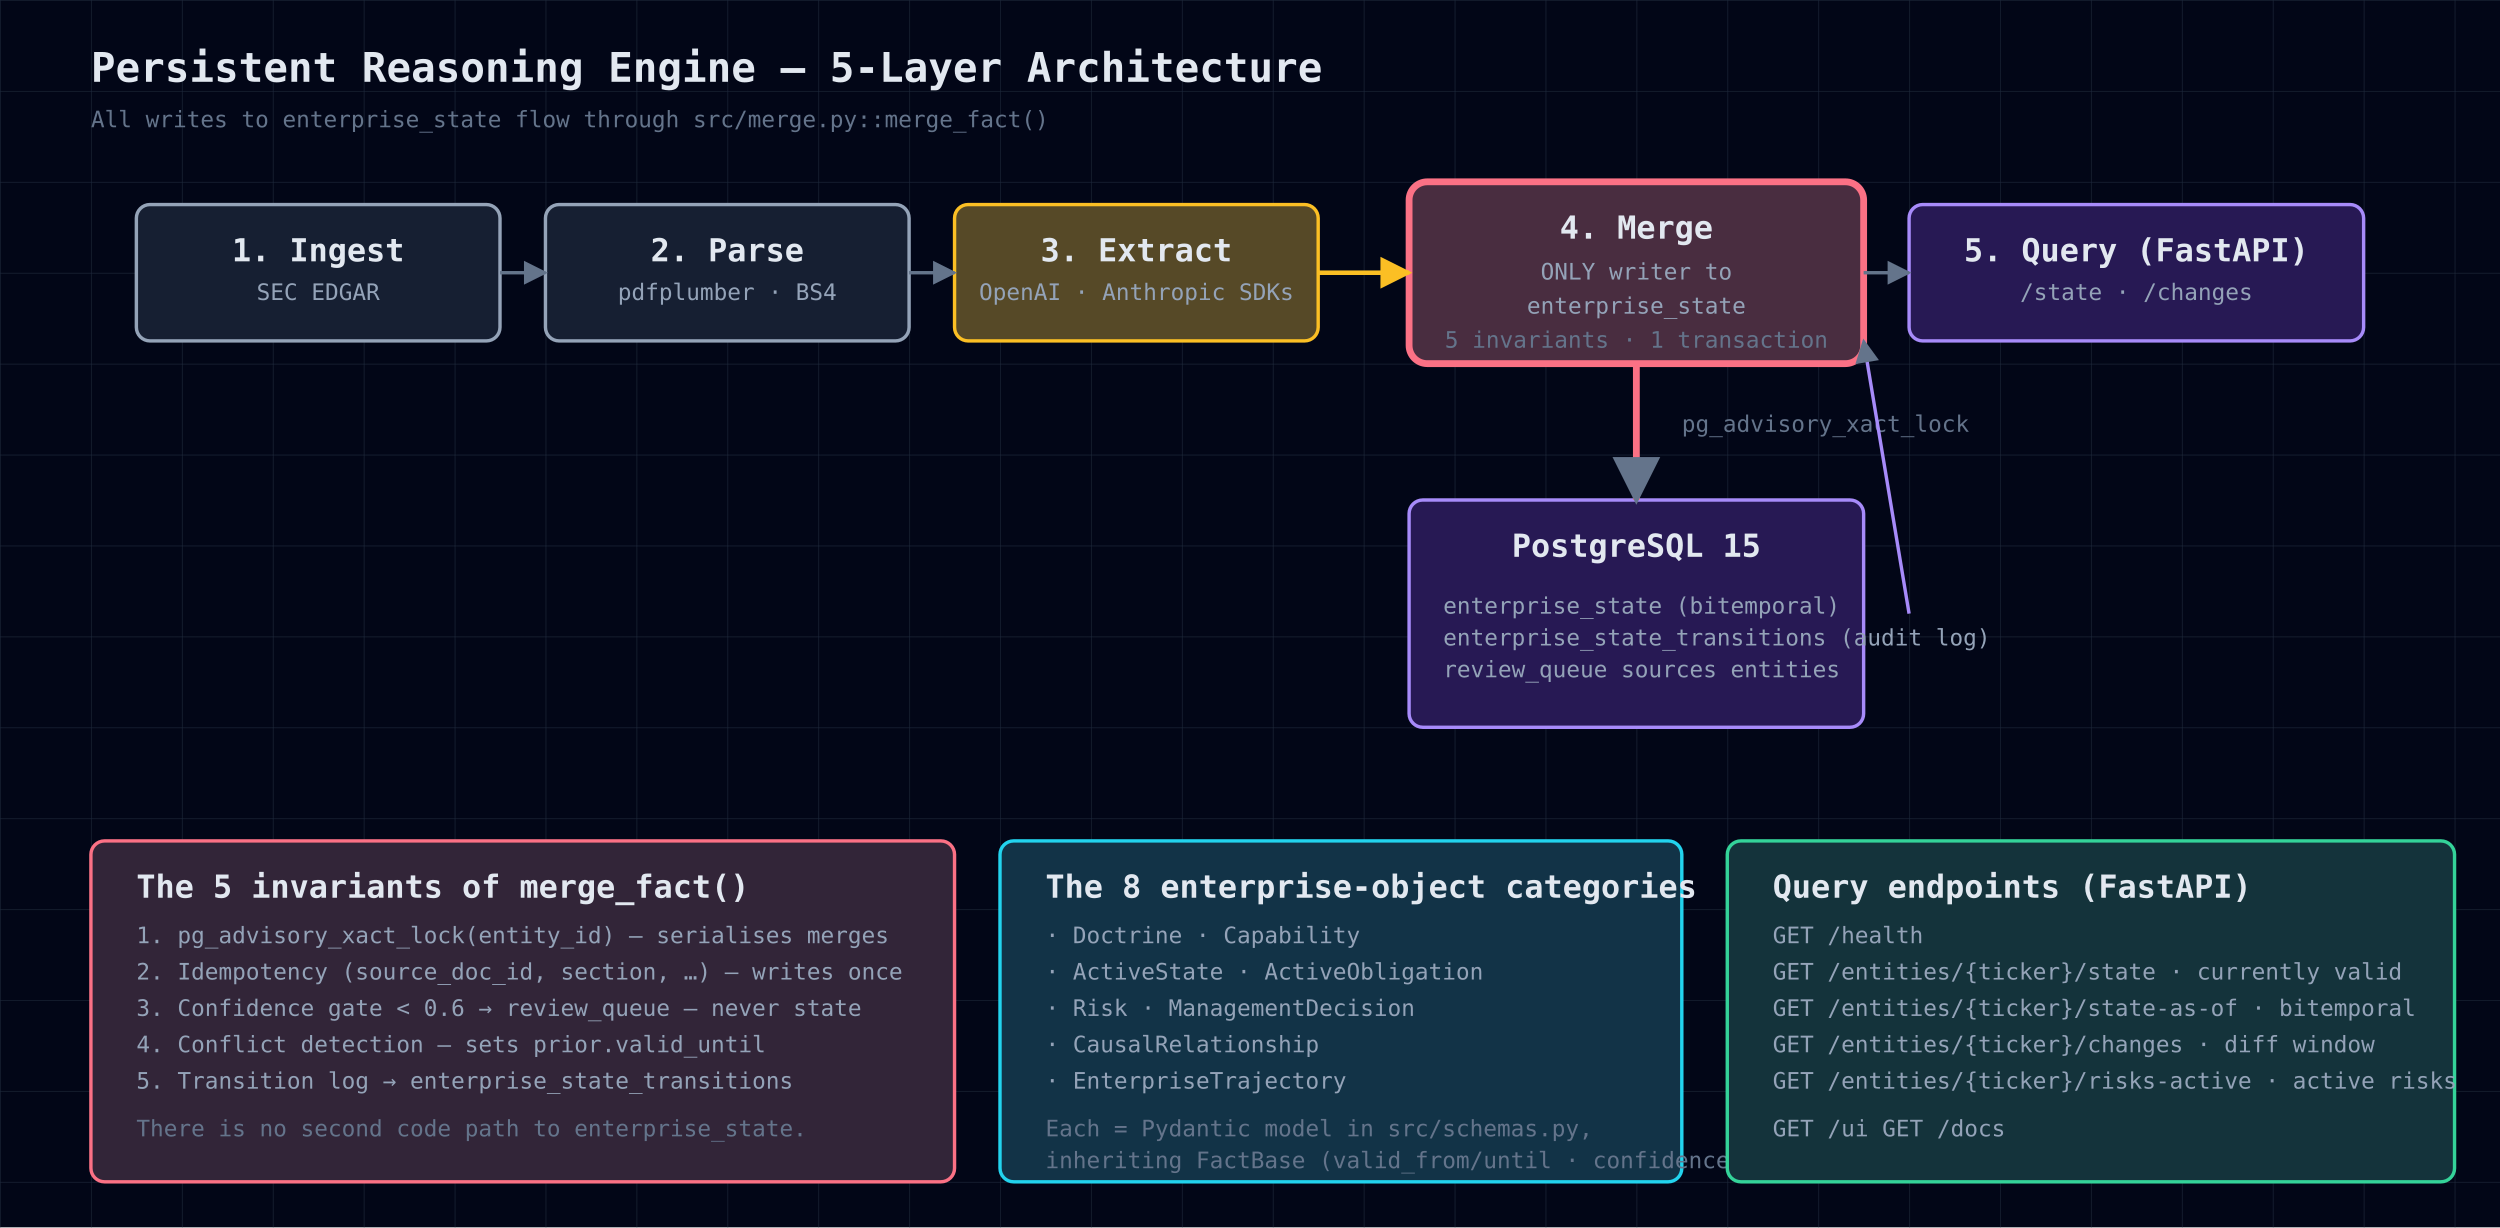
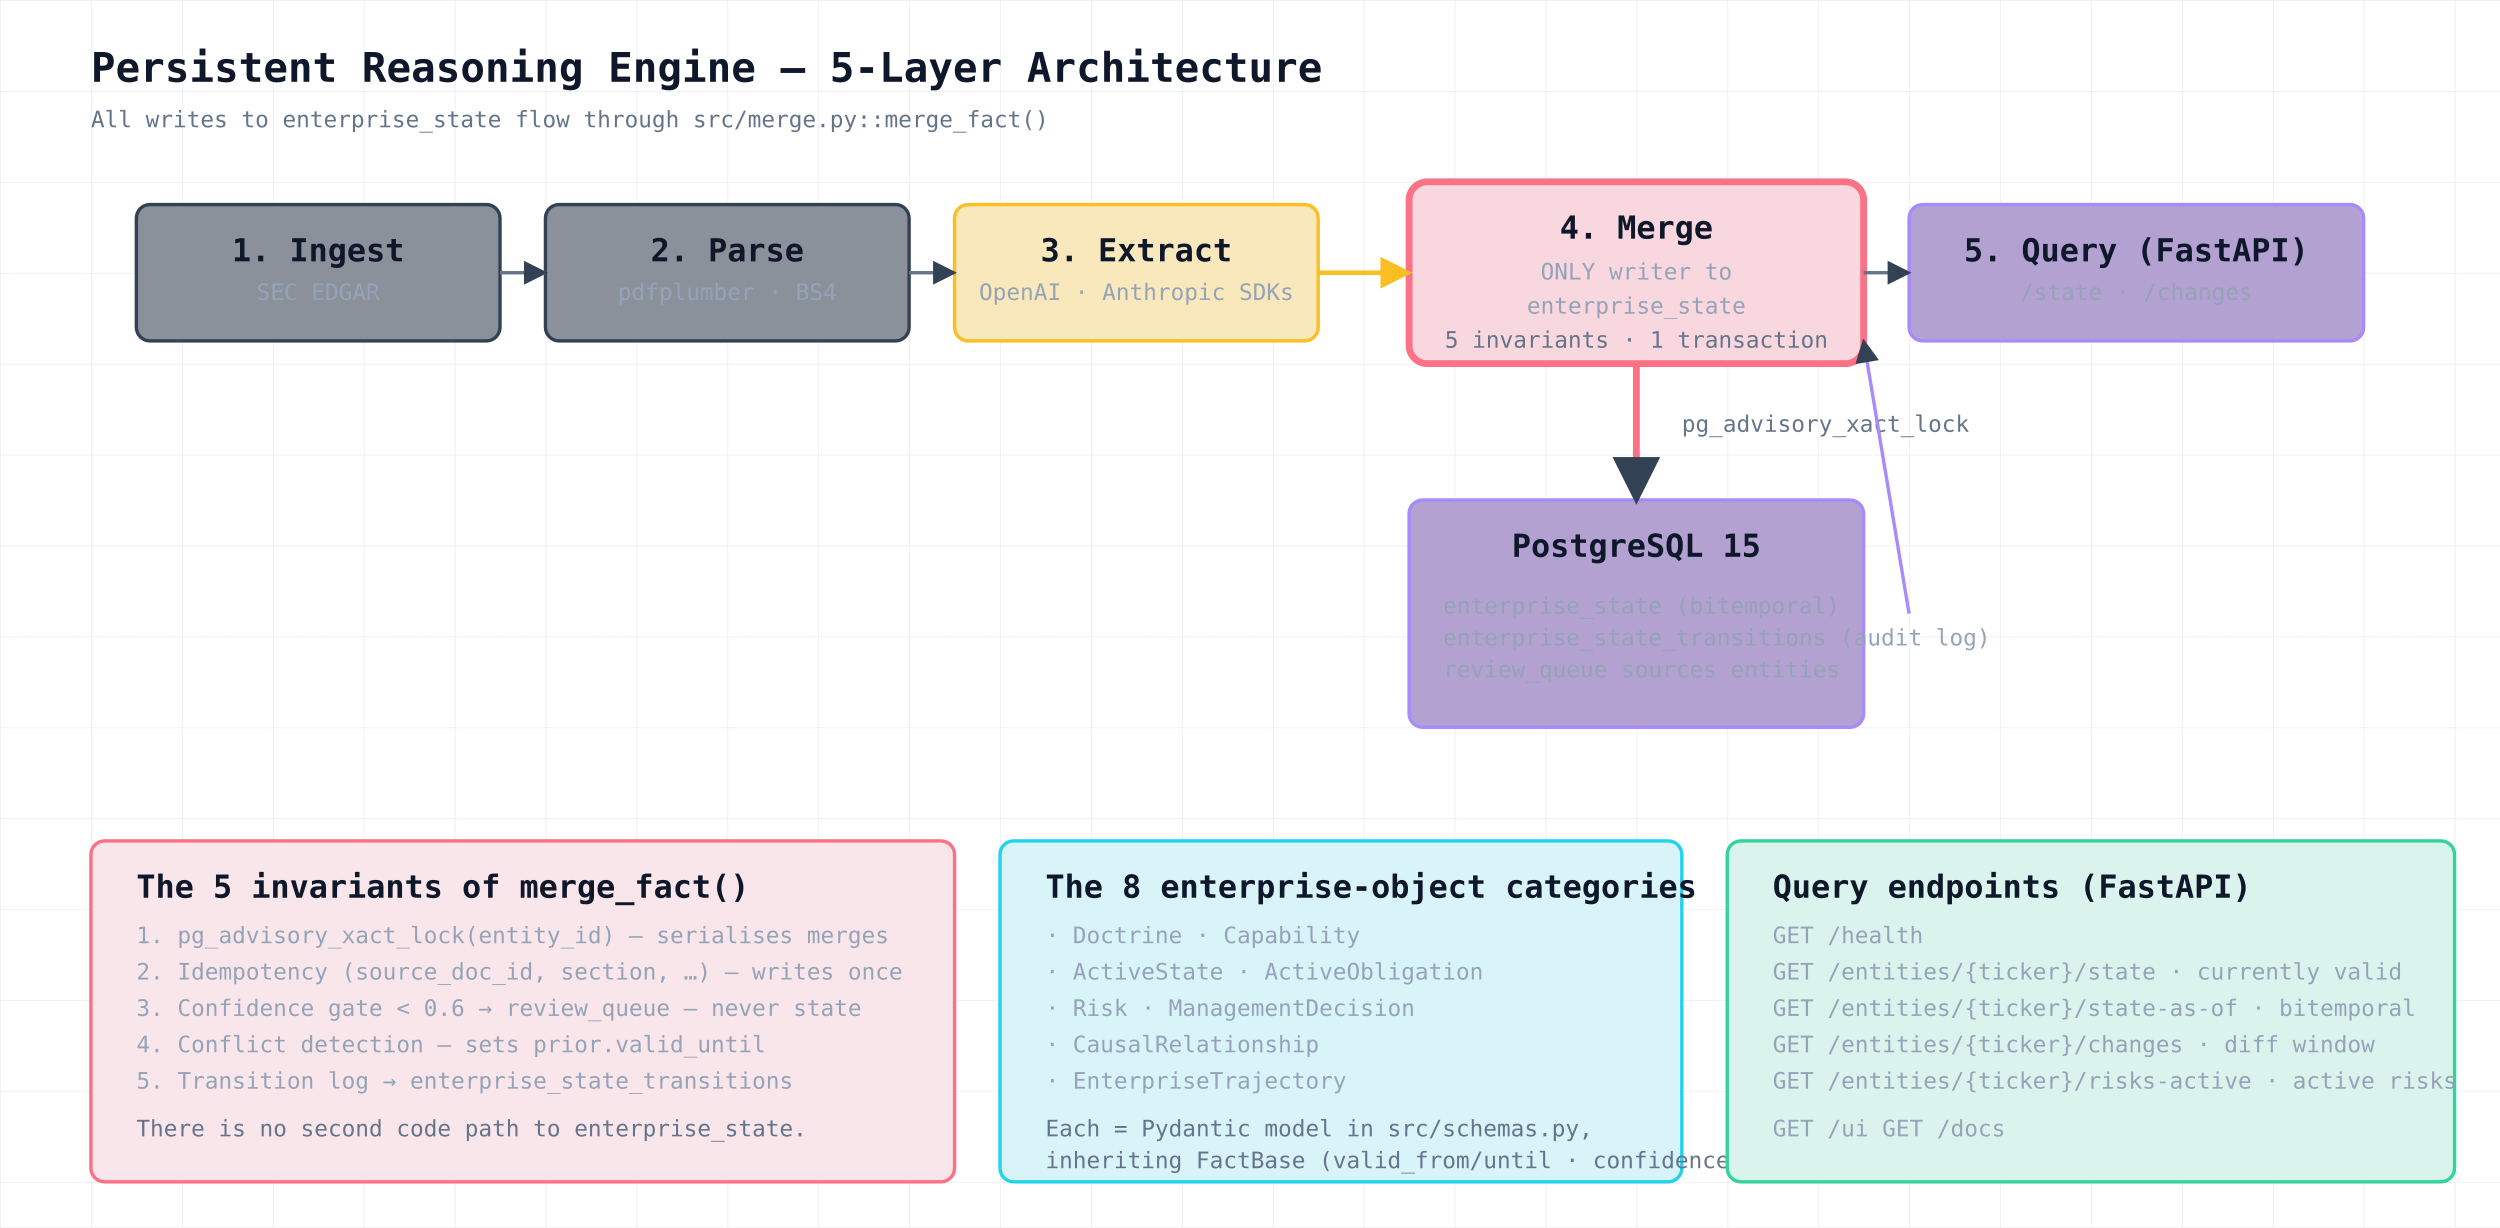
<svg xmlns="http://www.w3.org/2000/svg" viewBox="0 0 1100 540" width="1100" height="540">
  <defs>
    <pattern id="grid" width="40" height="40" patternUnits="userSpaceOnUse">
-       <path d="M 40 0 L 0 0 0 40" fill="none" stroke="#1e293b" stroke-width="0.5" />
+       <path d="M 40 0 L 0 0 0 40" fill="none" stroke="#e2e8f0" stroke-width="0.5" />
    </pattern>
    <marker id="arrow" viewBox="0 0 10 10" refX="9" refY="5" markerWidth="7" markerHeight="7" orient="auto-start-reverse">
-       <path d="M 0 0 L 10 5 L 0 10 z" fill="#64748b" />
+       <path d="M 0 0 L 10 5 L 0 10 z" fill="#334155" />
    </marker>
    <marker id="arrow-amber" viewBox="0 0 10 10" refX="9" refY="5" markerWidth="7" markerHeight="7" orient="auto-start-reverse">
      <path d="M 0 0 L 10 5 L 0 10 z" fill="#fbbf24" />
    </marker>
    <style>
-       .layer-name { font: 600 14px ui-monospace, "SF Mono", monospace; fill: #e2e8f0; }
+       .layer-name { font: 600 14px ui-monospace, "SF Mono", monospace; fill: #0f172a; }
      .layer-sub  { font: 10px ui-monospace, "SF Mono", monospace; fill: #94a3b8; }
-       .legend     { font: 11px ui-monospace, "SF Mono", monospace; fill: #cbd5e1; }
-       .title      { font: 700 18px ui-monospace, "SF Mono", monospace; fill: #e2e8f0; }
+       .legend     { font: 11px ui-monospace, "SF Mono", monospace; fill: #1e293b; }
+       .title      { font: 700 18px ui-monospace, "SF Mono", monospace; fill: #0f172a; }
      .footnote   { font: 10px ui-monospace, "SF Mono", monospace; fill: #64748b; }
    </style>
  </defs>
-   <rect width="1100" height="540" fill="#020617" />
+   <rect width="1100" height="540" fill="#ffffff" />
  <rect width="1100" height="540" fill="url(#grid)" />
  <text x="40" y="36" class="title">Persistent Reasoning Engine — 5-Layer Architecture</text>
  <text x="40" y="56" class="footnote">All writes to enterprise_state flow through src/merge.py::merge_fact()</text>
  <g>
-     <rect x="60" y="90" width="160" height="60" rx="6" fill="#0f172a" />
-     <rect x="60" y="90" width="160" height="60" rx="6" fill="rgba(30,41,59,0.5)" stroke="#94a3b8" stroke-width="1.5" />
+     <rect x="60" y="90" width="160" height="60" rx="6" fill="#f8fafc" />
+     <rect x="60" y="90" width="160" height="60" rx="6" fill="rgba(30,41,59,0.5)" stroke="#334155" stroke-width="1.5" />
    <text x="140" y="115" class="layer-name" text-anchor="middle">1. Ingest</text>
    <text x="140" y="132" class="layer-sub" text-anchor="middle">SEC EDGAR</text>
-     <rect x="240" y="90" width="160" height="60" rx="6" fill="#0f172a" />
-     <rect x="240" y="90" width="160" height="60" rx="6" fill="rgba(30,41,59,0.5)" stroke="#94a3b8" stroke-width="1.5" />
+     <rect x="240" y="90" width="160" height="60" rx="6" fill="#f8fafc" />
+     <rect x="240" y="90" width="160" height="60" rx="6" fill="rgba(30,41,59,0.5)" stroke="#334155" stroke-width="1.5" />
    <text x="320" y="115" class="layer-name" text-anchor="middle">2. Parse</text>
    <text x="320" y="132" class="layer-sub" text-anchor="middle">pdfplumber · BS4</text>
-     <rect x="420" y="90" width="160" height="60" rx="6" fill="#0f172a" />
+     <rect x="420" y="90" width="160" height="60" rx="6" fill="#f8fafc" />
    <rect x="420" y="90" width="160" height="60" rx="6" fill="rgba(251,191,36,0.3)" stroke="#fbbf24" stroke-width="1.5" />
    <text x="500" y="115" class="layer-name" text-anchor="middle">3. Extract</text>
    <text x="500" y="132" class="layer-sub" text-anchor="middle">OpenAI · Anthropic SDKs</text>
-     <rect x="620" y="80" width="200" height="80" rx="8" fill="#0f172a" />
+     <rect x="620" y="80" width="200" height="80" rx="8" fill="#f8fafc" />
    <rect x="620" y="80" width="200" height="80" rx="8" fill="rgba(251,113,133,0.25)" stroke="#fb7185" stroke-width="3" />
-     <text x="720" y="105" class="layer-name" text-anchor="middle" fill="#fda4af">4. Merge</text>
+     <text x="720" y="105" class="layer-name" text-anchor="middle" fill="#be123c">4. Merge</text>
    <text x="720" y="123" class="layer-sub" text-anchor="middle">ONLY writer to</text>
    <text x="720" y="138" class="layer-sub" text-anchor="middle">enterprise_state</text>
    <text x="720" y="153" class="footnote" text-anchor="middle">5 invariants · 1 transaction</text>
-     <rect x="840" y="90" width="200" height="60" rx="6" fill="#0f172a" />
+     <rect x="840" y="90" width="200" height="60" rx="6" fill="#f8fafc" />
    <rect x="840" y="90" width="200" height="60" rx="6" fill="rgba(76,29,149,0.4)" stroke="#a78bfa" stroke-width="1.5" />
    <text x="940" y="115" class="layer-name" text-anchor="middle">5. Query (FastAPI)</text>
    <text x="940" y="132" class="layer-sub" text-anchor="middle">/state · /changes</text>
    <line x1="220" y1="120" x2="240" y2="120" stroke="#64748b" stroke-width="1.5" marker-end="url(#arrow)" />
    <line x1="400" y1="120" x2="420" y2="120" stroke="#64748b" stroke-width="1.5" marker-end="url(#arrow)" />
    <line x1="580" y1="120" x2="620" y2="120" stroke="#fbbf24" stroke-width="2" marker-end="url(#arrow-amber)" />
    <line x1="820" y1="120" x2="840" y2="120" stroke="#64748b" stroke-width="1.5" marker-end="url(#arrow)" />
  </g>
  <g>
-     <rect x="620" y="220" width="200" height="100" rx="6" fill="#0f172a" />
+     <rect x="620" y="220" width="200" height="100" rx="6" fill="#f8fafc" />
    <rect x="620" y="220" width="200" height="100" rx="6" fill="rgba(76,29,149,0.4)" stroke="#a78bfa" stroke-width="1.5" />
    <text x="720" y="245" class="layer-name" text-anchor="middle">PostgreSQL 15</text>
    <text x="635" y="270" class="layer-sub">enterprise_state               (bitemporal)</text>
    <text x="635" y="284" class="layer-sub">enterprise_state_transitions  (audit log)</text>
    <text x="635" y="298" class="layer-sub">review_queue  sources  entities</text>
    <line x1="720" y1="160" x2="720" y2="220" stroke="#fb7185" stroke-width="3" marker-end="url(#arrow)" />
-     <text x="740" y="190" class="footnote" fill="#fda4af">pg_advisory_xact_lock</text>
+     <text x="740" y="190" class="footnote" fill="#be123c">pg_advisory_xact_lock</text>
    <line x1="840" y1="270" x2="820" y2="150" stroke="#a78bfa" stroke-width="1.5" marker-end="url(#arrow)" />
  </g>
  <g>
-     <rect x="40" y="370" width="380" height="150" rx="6" fill="#0f172a" />
+     <rect x="40" y="370" width="380" height="150" rx="6" fill="#f8fafc" />
    <rect x="40" y="370" width="380" height="150" rx="6" fill="rgba(251,113,133,0.15)" stroke="#fb7185" stroke-width="1.5" />
-     <text x="60" y="395" class="layer-name" fill="#fda4af">The 5 invariants of merge_fact()</text>
+     <text x="60" y="395" class="layer-name" fill="#be123c">The 5 invariants of merge_fact()</text>
    <text x="60" y="415" class="layer-sub">1.  pg_advisory_xact_lock(entity_id)            — serialises merges</text>
    <text x="60" y="431" class="layer-sub">2.  Idempotency   (source_doc_id, section, …)  — writes once</text>
    <text x="60" y="447" class="layer-sub">3.  Confidence gate   &lt; 0.6 → review_queue   — never state</text>
    <text x="60" y="463" class="layer-sub">4.  Conflict detection                — sets prior.valid_until</text>
    <text x="60" y="479" class="layer-sub">5.  Transition log → enterprise_state_transitions</text>
    <text x="60" y="500" class="footnote">There is no second code path to enterprise_state.</text>
  </g>
  <g>
-     <rect x="440" y="370" width="300" height="150" rx="6" fill="#0f172a" />
+     <rect x="440" y="370" width="300" height="150" rx="6" fill="#f8fafc" />
    <rect x="440" y="370" width="300" height="150" rx="6" fill="rgba(34,211,238,0.15)" stroke="#22d3ee" stroke-width="1.5" />
-     <text x="460" y="395" class="layer-name" fill="#67e8f9">The 8 enterprise-object categories</text>
+     <text x="460" y="395" class="layer-name" fill="#0e7490">The 8 enterprise-object categories</text>
    <text x="460" y="415" class="layer-sub">· Doctrine                · Capability</text>
    <text x="460" y="431" class="layer-sub">· ActiveState        · ActiveObligation</text>
    <text x="460" y="447" class="layer-sub">· Risk                       · ManagementDecision</text>
    <text x="460" y="463" class="layer-sub">· CausalRelationship</text>
    <text x="460" y="479" class="layer-sub">· EnterpriseTrajectory</text>
    <text x="460" y="500" class="footnote">Each = Pydantic model in src/schemas.py,</text>
    <text x="460" y="514" class="footnote">inheriting FactBase (valid_from/until · confidence · source).</text>
  </g>
  <g>
-     <rect x="760" y="370" width="320" height="150" rx="6" fill="#0f172a" />
+     <rect x="760" y="370" width="320" height="150" rx="6" fill="#f8fafc" />
    <rect x="760" y="370" width="320" height="150" rx="6" fill="rgba(52,211,153,0.15)" stroke="#34d399" stroke-width="1.5" />
-     <text x="780" y="395" class="layer-name" fill="#6ee7b7">Query endpoints  (FastAPI)</text>
+     <text x="780" y="395" class="layer-name" fill="#047857">Query endpoints  (FastAPI)</text>
    <text x="780" y="415" class="layer-sub">GET /health</text>
    <text x="780" y="431" class="layer-sub">GET /entities/{ticker}/state          · currently valid</text>
    <text x="780" y="447" class="layer-sub">GET /entities/{ticker}/state-as-of    · bitemporal</text>
    <text x="780" y="463" class="layer-sub">GET /entities/{ticker}/changes        · diff window</text>
    <text x="780" y="479" class="layer-sub">GET /entities/{ticker}/risks-active   · active risks</text>
    <text x="780" y="500" class="layer-sub">GET /ui    GET /docs</text>
  </g>
</svg>
